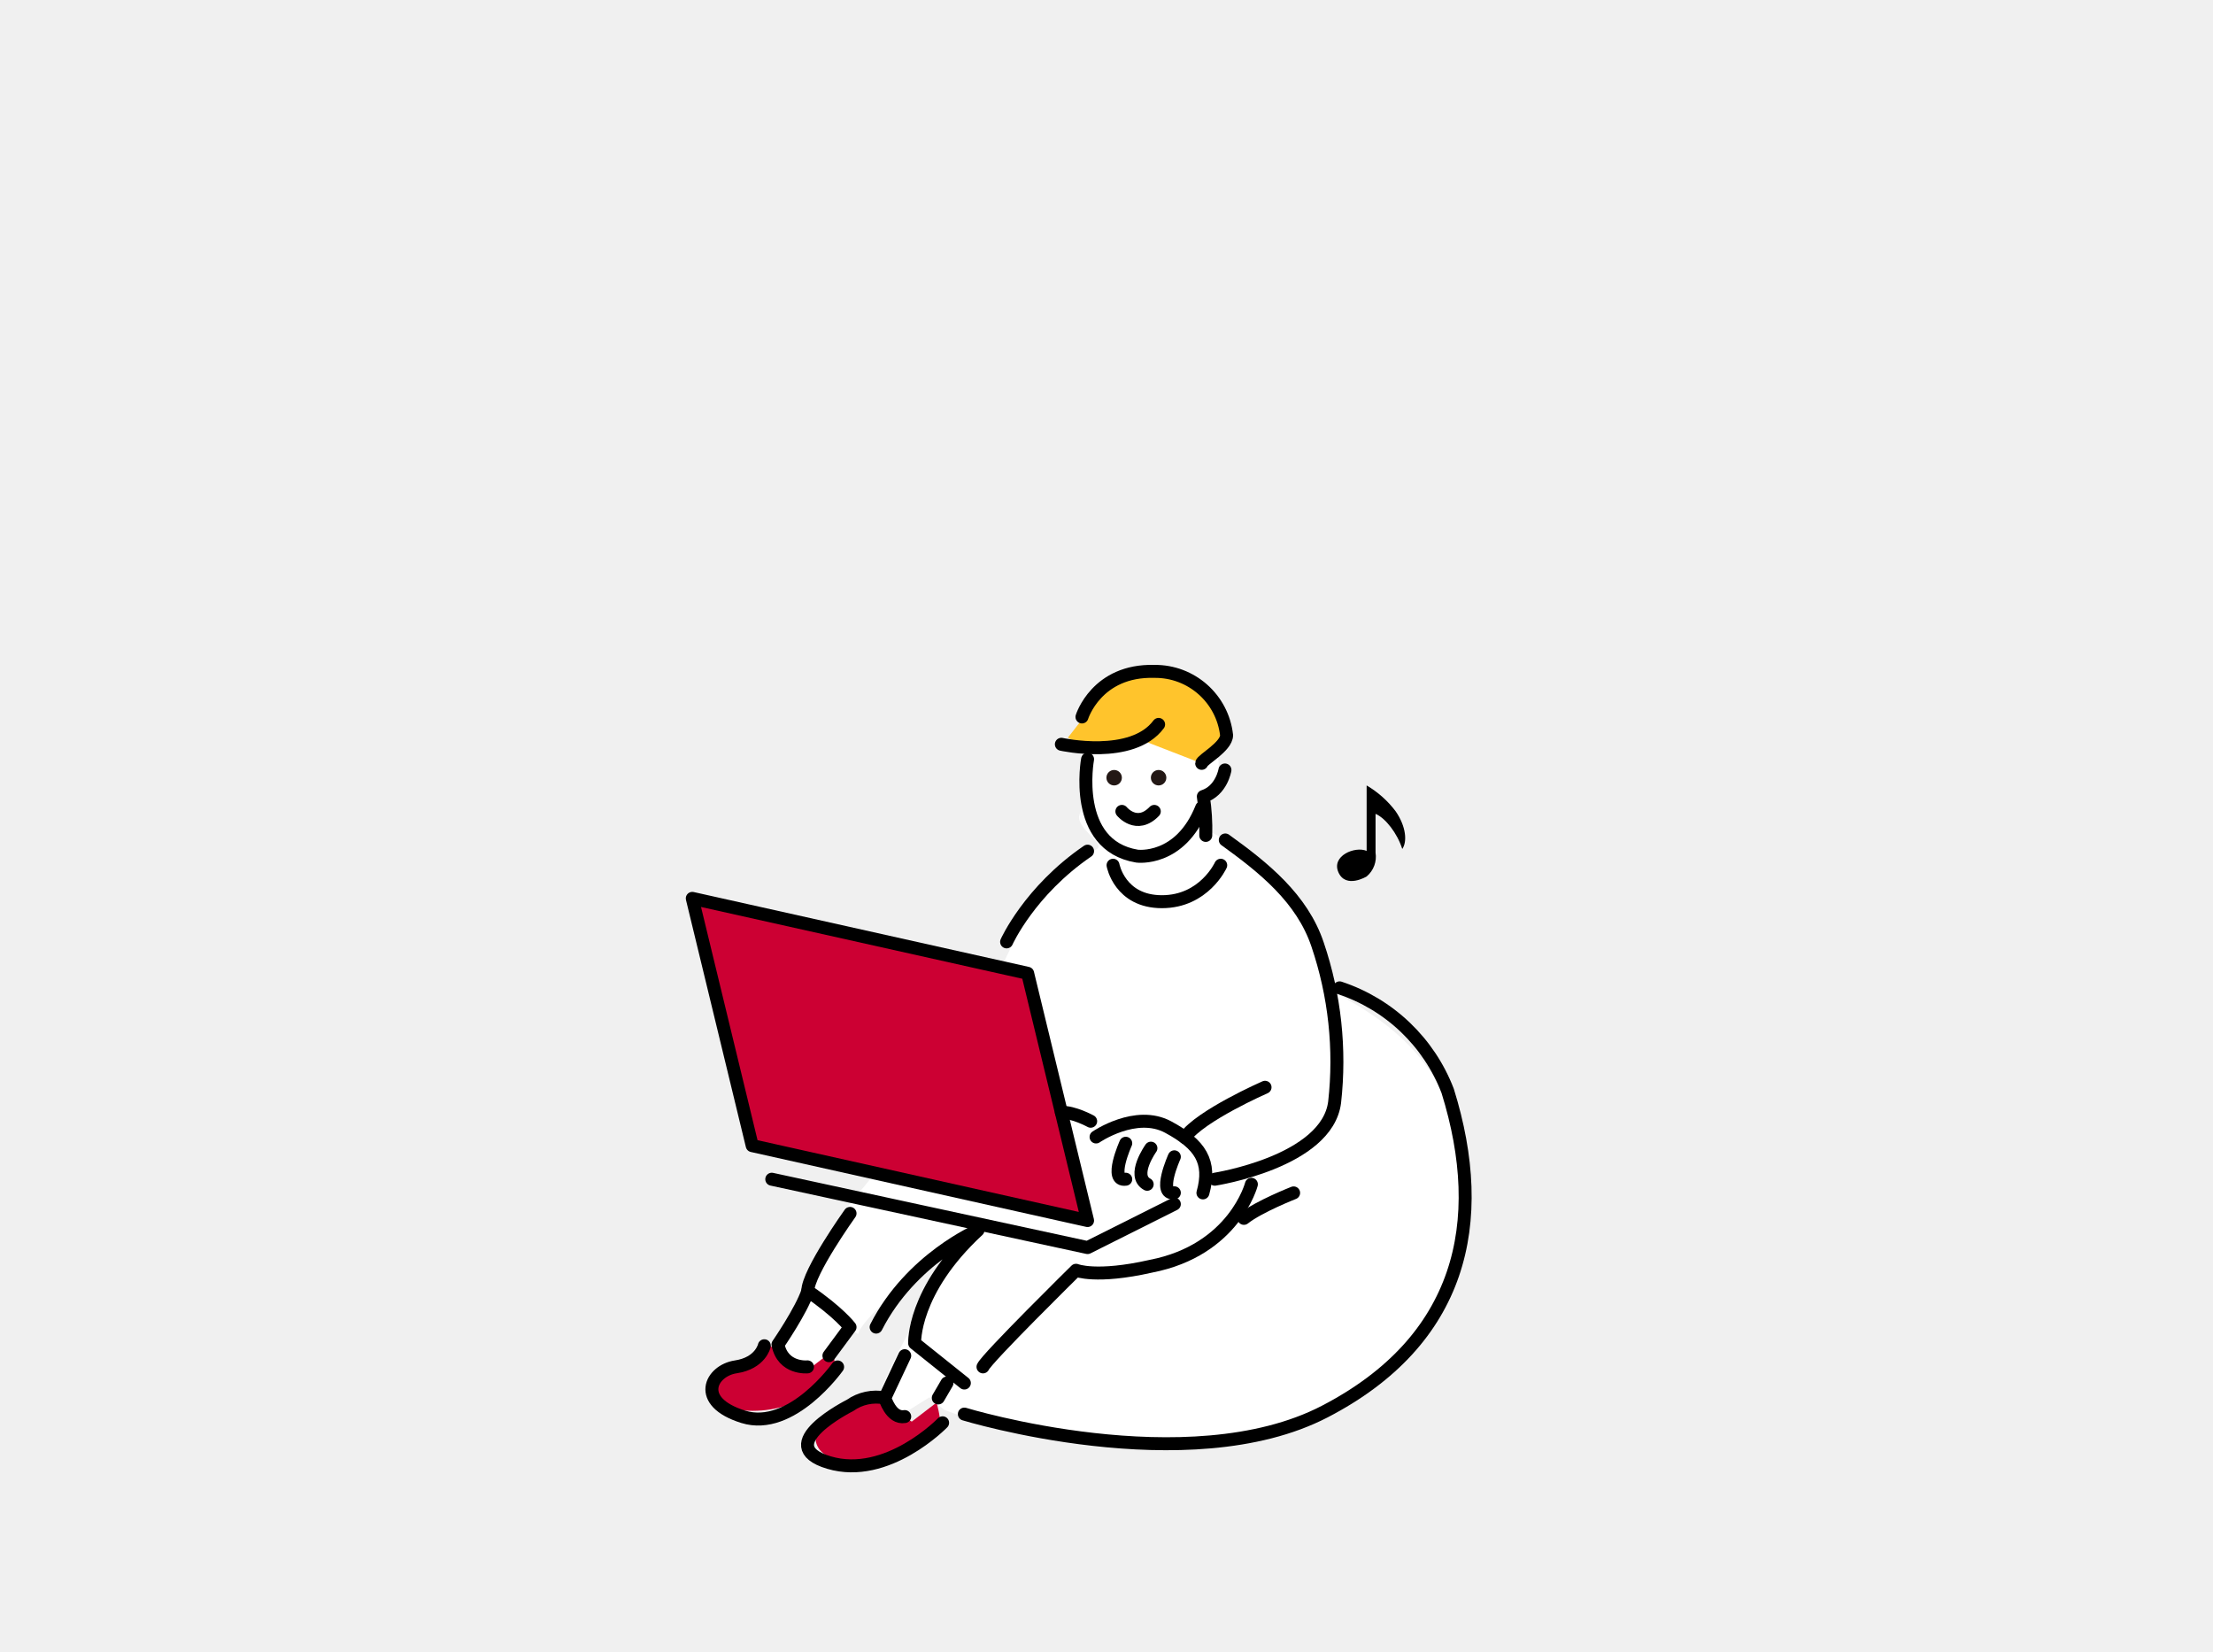
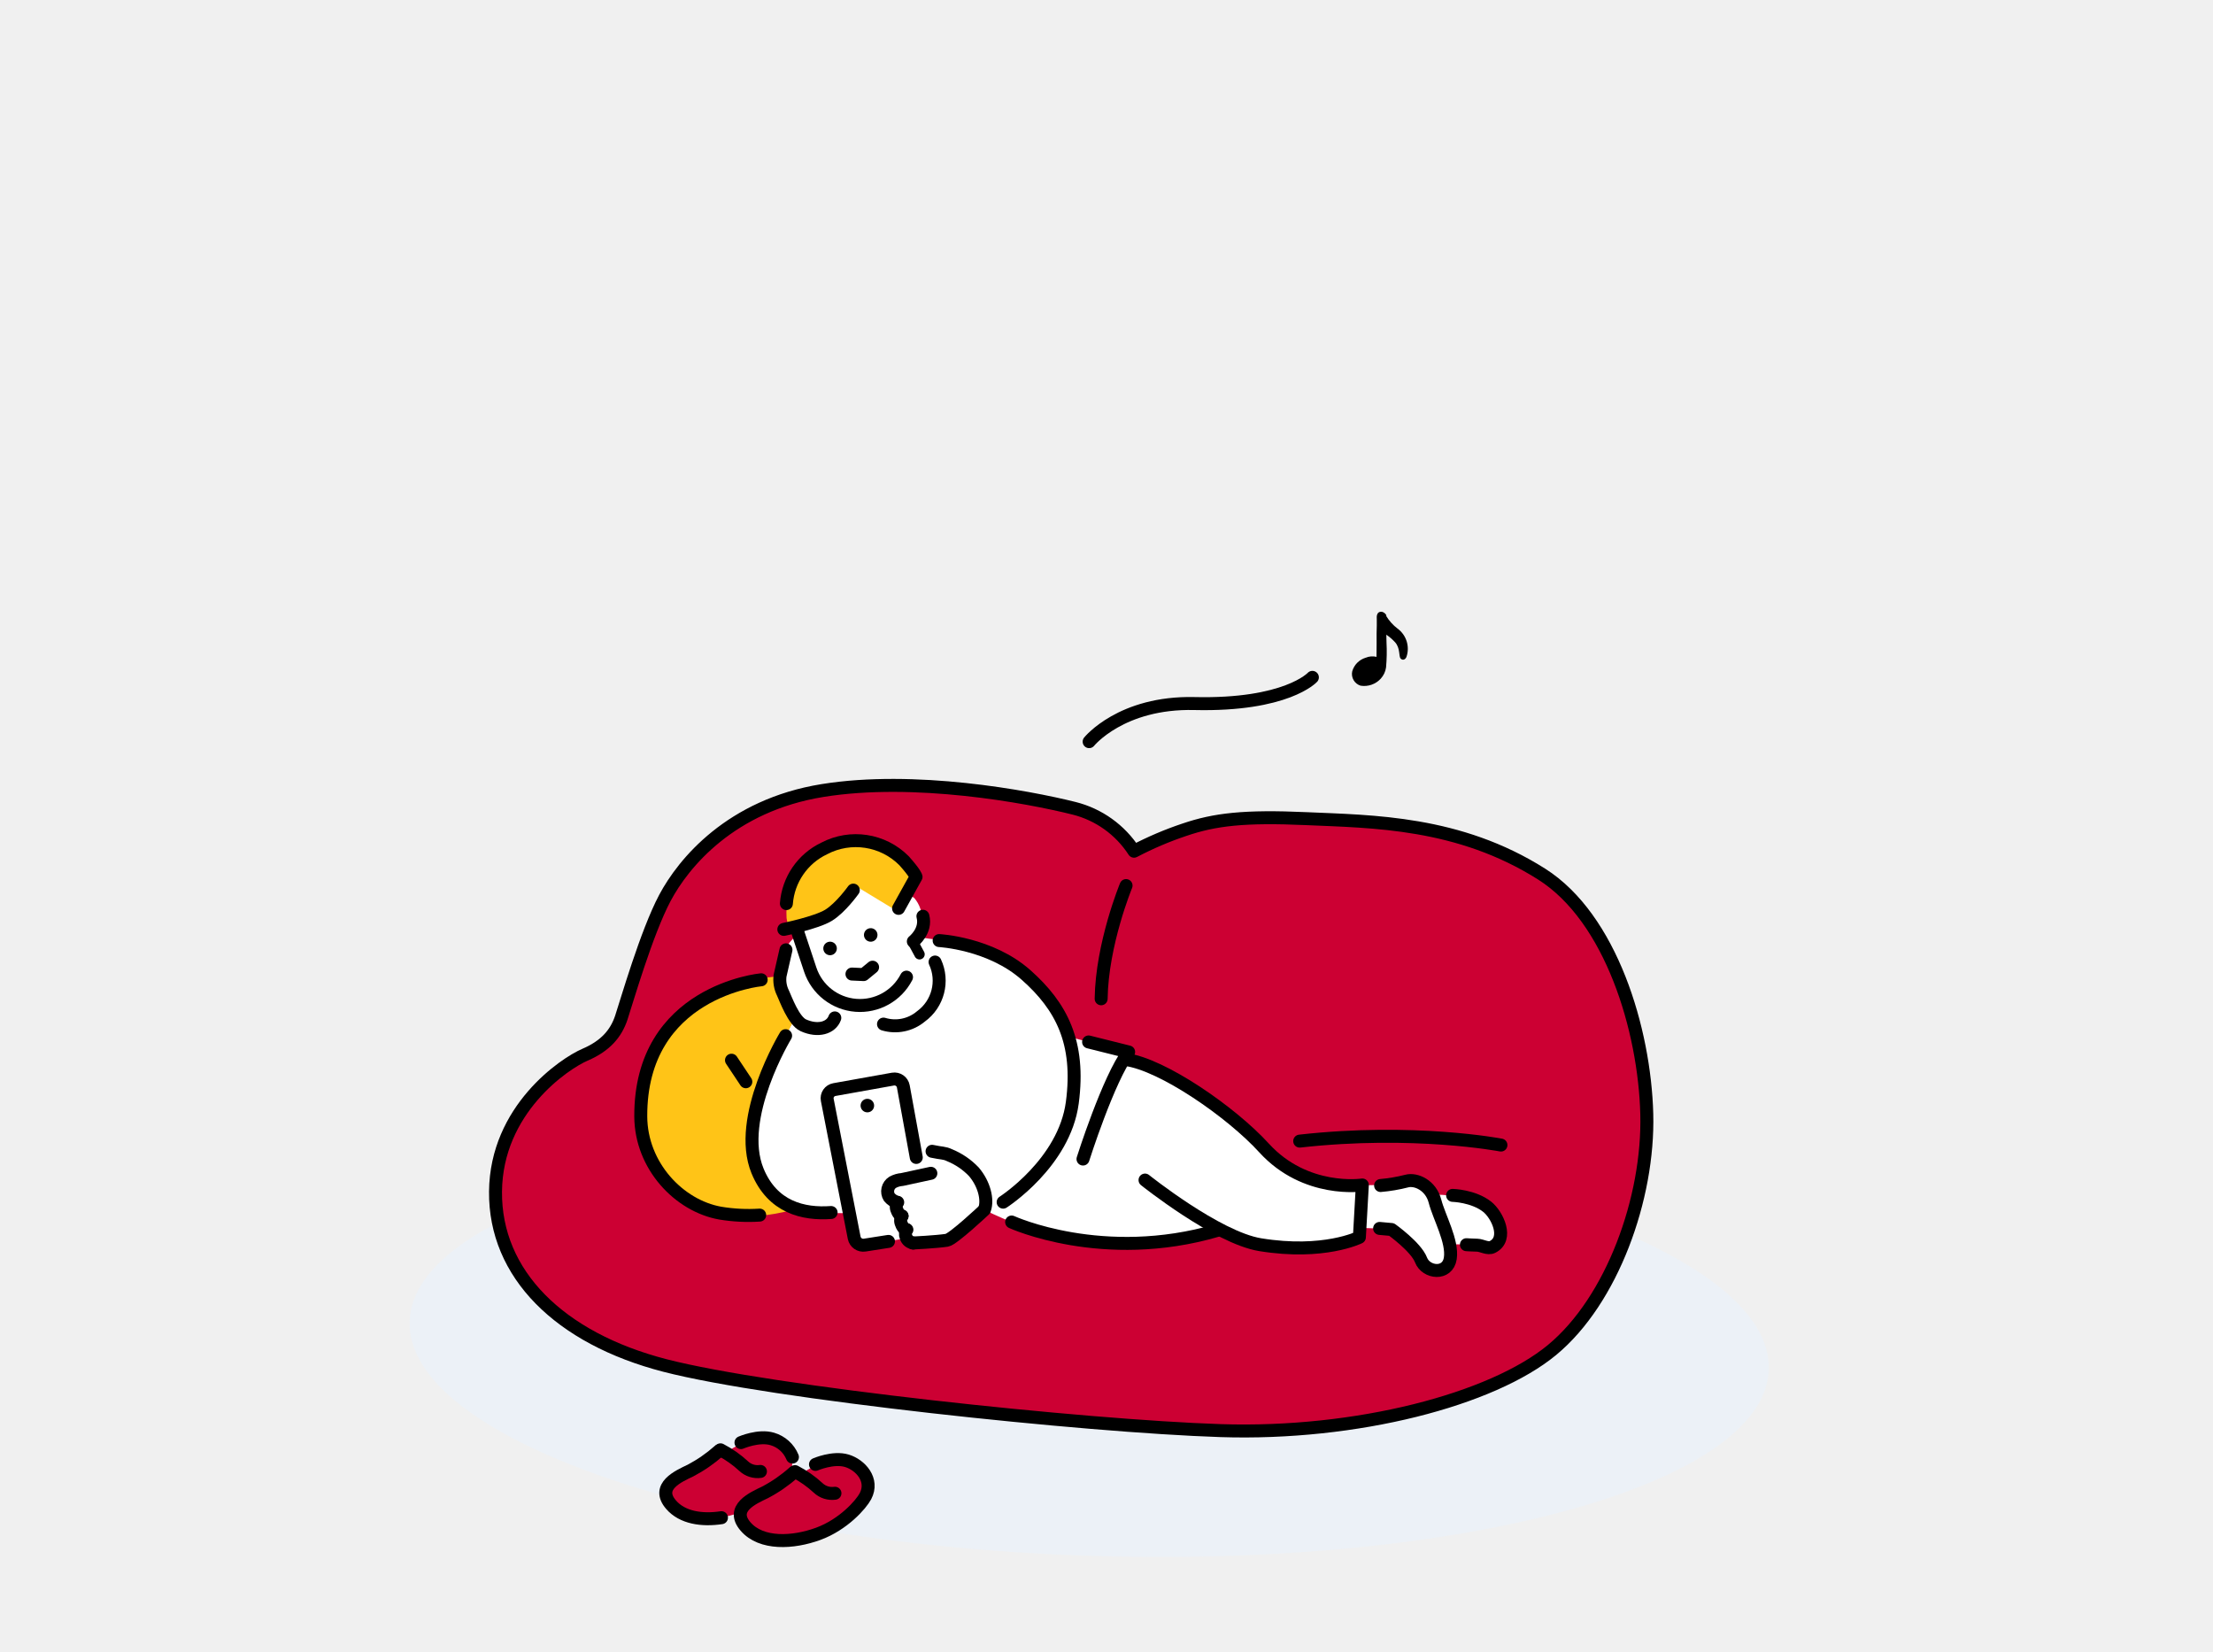
<svg xmlns="http://www.w3.org/2000/svg" width="512" height="382" viewBox="0 0 512 382">
-   <g id="グループ_20596" data-name="グループ 20596" transform="translate(-14882 -2742)">
-     <g id="man" transform="translate(15042.167 2897.302)">
-       <path id="パス_3562" data-name="パス 3562" d="M413.8-1178.895s5.749-7.231,7.188-9.683,9.2-7.625,18.4-3.6,11.786,12.866,7.473,15.776l-4.311,2.909-7.187-8.336S423-1173.085,413.8-1178.895Z" transform="translate(-326.893 1194.219)" fill="#ffc42c" />
-       <path id="パス_3563" data-name="パス 3563" d="M393.543-1097.142s-9.965,6.132-12.074,6.9S378.211-1082,389.71-1082s18.972-7.666,19.165-9.007-.768-4.791-.768-4.791l-5.749,4.408Z" transform="translate(-351.584 1264.948)" fill="#c03" />
-       <path id="パス_3564" data-name="パス 3564" d="M379.656-1039.093l-5.365-1.882s7.666-10.8,7.666-13.1,3.833-15.115,12.648-25,32.963-50.51,35.647-58.177,16.863-19.93,19.163-21.081-5.181-4.982-3.932-8.048,0-16.8,0-16.8,15.43,1.594,16.581-2.49,10.733,7.8,10.733,7.8l4.216-5.306s1.534,8.726,0,10.274a23.941,23.941,0,0,1-4.216,3.081l1.916,6.961s9.581,4.921,12.265,7.6,15.446,16.1,15.772,29.13c11.059,6.133,35.588,18.09,30.606,54.465-2.3,17.21-18.4,47.218-54.427,51s-64.777-7.943-64.777-7.943L410.7-1031.5l-4.6,2.882s-7.666.244-6.9-3.408,6.515-14.133,6.515-14.133l17.631-27.083s-27.979,21.968-29.13,27.083l-2.682-1.4-4.984,9.452Z" transform="translate(-355.847 1199.445)" fill="#fff" />
-       <path id="パス_3565" data-name="パス 3565" d="M455.1-1089.147l-77.592-17.329-13.863-57.2,77.591,17.329Z" transform="translate(-363.647 1216.194)" fill="#c03" stroke="#000" stroke-linecap="round" stroke-linejoin="round" stroke-width="3" />
-       <path id="パス_3566" data-name="パス 3566" d="M374.26-1126.181l73.065,15.811,20.074-10.061" transform="translate(-355.87 1243.668)" fill="none" stroke="#000" stroke-linecap="round" stroke-linejoin="round" stroke-width="3" />
-       <path id="パス_3567" data-name="パス 3567" d="M399.974-1053.128s51.744,15.81,83.366-.575,37.944-43.694,28.459-74.167a40.3,40.3,0,0,0-25.011-23.859" transform="translate(-337.027 1224.947)" fill="none" stroke="#000" stroke-linecap="round" stroke-linejoin="round" stroke-width="3" />
-       <path id="パス_3568" data-name="パス 3568" d="M405.615-1148.992s5.271-11.786,18.733-20.986" transform="translate(-332.894 1211.575)" fill="none" stroke="#000" stroke-linecap="round" stroke-linejoin="round" stroke-width="3" />
-       <path id="パス_3569" data-name="パス 3569" d="M435.842-1171.471c8.862,6.372,17.789,13.517,21.364,24.214a84.179,84.179,0,0,1,3.933,36.442c-1.726,13.8-27.732,17.822-27.732,17.822" transform="translate(-312.527 1210.481)" fill="none" stroke="#000" stroke-linecap="round" stroke-linejoin="round" stroke-width="3" />
-       <path id="パス_3570" data-name="パス 3570" d="M417.559-1130.281s9.2-6.325,16.673-2.3,10.062,8.051,8.051,15.236" transform="translate(-324.141 1237.996)" fill="none" stroke="#000" stroke-linecap="round" stroke-linejoin="round" stroke-width="3" />
-       <path id="パス_3571" data-name="パス 3571" d="M447.968-1138.457s-14.978,6.556-18.556,11.615" transform="translate(-315.455 1234.673)" fill="none" stroke="#000" stroke-linecap="round" stroke-linejoin="round" stroke-width="3" />
-       <path id="パス_3572" data-name="パス 3572" d="M422.278-1130.983s-4.024,8.9,0,8.321" transform="translate(-321.993 1240.149)" fill="none" stroke="#000" stroke-linecap="round" stroke-linejoin="round" stroke-width="3" />
-       <path id="パス_3573" data-name="パス 3573" d="M428.768-1129.173s-4.025,8.9,0,8.322" transform="translate(-317.239 1241.475)" fill="none" stroke="#000" stroke-linecap="round" stroke-linejoin="round" stroke-width="3" />
-       <path id="パス_3574" data-name="パス 3574" d="M425.859-1130.328s-4.559,6.37-.863,8.359" transform="translate(-319.75 1240.629)" fill="none" stroke="#000" stroke-linecap="round" stroke-linejoin="round" stroke-width="3" />
-       <path id="パス_3575" data-name="パス 3575" d="M419.708-1133.052s-3.984-2.185-6.782-2.051" transform="translate(-327.536 1237.125)" fill="none" stroke="#000" stroke-linecap="round" stroke-linejoin="round" stroke-width="3" />
-       <path id="パス_3576" data-name="パス 3576" d="M448.8-1124.356s-8.049,3.162-11.5,5.893" transform="translate(-309.674 1245.005)" fill="none" stroke="#000" stroke-linecap="round" stroke-linejoin="round" stroke-width="3" />
-       <path id="パス_3577" data-name="パス 3577" d="M464.555-1125.5s-3.942,15.212-23.244,18.95c-12.691,2.875-17.328.934-17.328.934s-20.66,20.34-21.521,22.351" transform="translate(-335.203 1244.164)" fill="none" stroke="#000" stroke-linecap="round" stroke-linejoin="round" stroke-width="3" />
-       <path id="パス_3578" data-name="パス 3578" d="M408.605-1084.02l-11.5-9.2s-.575-12.074,14.661-26.16c0,0-15.524,6.613-23.573,22.423" transform="translate(-345.659 1248.653)" fill="none" stroke="#000" stroke-linecap="round" stroke-linejoin="round" stroke-width="3" />
-       <line id="線_57" data-name="線 57" y1="3.45" x2="2.012" transform="translate(56.91 164.632)" fill="none" stroke="#000" stroke-linecap="round" stroke-linejoin="round" stroke-width="3" />
-       <path id="パス_3579" data-name="パス 3579" d="M393.956-1102.623l-4.6,9.773s1.437,4.888,4.6,4.313" transform="translate(-344.807 1260.931)" fill="none" stroke="#000" stroke-linecap="round" stroke-linejoin="round" stroke-width="3" />
-       <path id="パス_3580" data-name="パス 3580" d="M379.607-1104s-9.965,6.133-12.072,6.9-3.258,8.241,8.241,8.241,18.972-7.666,19.163-9.007-.766-4.791-.766-4.791l-5.749,4.408Z" transform="translate(-361.795 1259.923)" fill="#c03" />
-       <path id="パス_3581" data-name="パス 3581" d="M410.29-1091.159s-12.793,13.225-26.3,9.2,4.887-13.223,4.887-13.223a10.475,10.475,0,0,1,8.05-1.726" transform="translate(-352.374 1264.99)" fill="none" stroke="#000" stroke-linecap="round" stroke-linejoin="round" stroke-width="3" />
-       <path id="パス_3582" data-name="パス 3582" d="M383.957-1088.7l4.887-6.612s-2.587-3.45-9.773-8.337c0-4.311,9.773-17.967,9.773-17.967" transform="translate(-352.345 1247.011)" fill="none" stroke="#000" stroke-linecap="round" stroke-linejoin="round" stroke-width="3" />
-       <path id="パス_3583" data-name="パス 3583" d="M381.92-1093.714s-5.68.575-6.831-5.174c0,0,5.444-7.888,6.9-12.362" transform="translate(-355.263 1254.61)" fill="none" stroke="#000" stroke-linecap="round" stroke-linejoin="round" stroke-width="3" />
-       <path id="パス_3584" data-name="パス 3584" d="M395.355-1099.048s-10.636,15.026-21.847,11.53-7.474-10.683-1.724-11.545,6.611-4.887,6.611-4.887" transform="translate(-361.73 1259.959)" fill="none" stroke="#000" stroke-linecap="round" stroke-linejoin="round" stroke-width="3" />
-       <path id="パス_3586" data-name="パス 3586" d="M416.594-1182.254s-3.689,19.931,11.45,22.423c0,0,9.965,1.341,14.949-11.212" transform="translate(-325.139 1202.579)" fill="none" stroke="#000" stroke-linecap="round" stroke-linejoin="round" stroke-width="3" />
-       <path id="パス_3587" data-name="パス 3587" d="M436.881-1180.817s-.783,4.791-5,6.134a49.459,49.459,0,0,1,.561,9.007" transform="translate(-313.645 1203.631)" fill="none" stroke="#000" stroke-linecap="round" stroke-linejoin="round" stroke-width="3" />
-       <path id="パス_3588" data-name="パス 3588" d="M444.739-1168.1s-3.833,8.434-13.606,8.434-11.306-8.434-11.306-8.434" transform="translate(-322.479 1212.952)" fill="none" stroke="#000" stroke-linecap="round" stroke-linejoin="round" stroke-width="3" />
-       <path id="パス_3589" data-name="パス 3589" d="M415.677-1183.433s3.358-10.924,16.773-10.541a16.618,16.618,0,0,1,16.688,14.774c-.016,2.667-5.765,5.732-5.765,6.5" transform="translate(-325.52 1193.984)" fill="#ffc42c" stroke="#000" stroke-linecap="round" stroke-linejoin="round" stroke-width="3" />
-       <path id="パス_3590" data-name="パス 3590" d="M421.006-1175.287s3.431,4.216,7.5,0" transform="translate(-321.615 1207.684)" fill="none" stroke="#000" stroke-linecap="round" stroke-linejoin="round" stroke-width="3" />
-       <ellipse id="楕円形_2311" data-name="楕円形 2311" cx="1.789" cy="1.789" rx="1.789" ry="1.789" transform="translate(95.814 22.816)" fill="#231815" />
-       <ellipse id="楕円形_2312" data-name="楕円形 2312" cx="1.789" cy="1.789" rx="1.789" ry="1.789" transform="translate(106.099 22.816)" fill="#231815" />
-       <path id="パス_3591" data-name="パス 3591" d="M454.684-1165.84s-4.791,2.9-6.517-.937,3.833-6.133,6.517-4.982V-1186.9a22.963,22.963,0,0,1,6.708,5.976c2.49,3.606,2.682,7.12,1.532,8.718-1.149-3.639-3.88-7.132-6.179-8.125v8.972A5.97,5.97,0,0,1,454.684-1165.84Z" transform="translate(-298.665 1213.293)" />
-       <path id="パス_3592" data-name="パス 3592" d="M412.926-1182.3s16.364,3.641,22.5-4.6" transform="translate(-327.536 1199.174)" fill="none" stroke="#000" stroke-linecap="round" stroke-linejoin="round" stroke-width="3" />
+   <g id="グループ_20858" data-name="グループ 20858" transform="translate(-14883 -2742)">
+     <g id="illust" transform="translate(14904.236 2878.604)">
+       <ellipse id="楕円形_2373" data-name="楕円形 2373" cx="48.627" cy="157.324" rx="48.627" ry="157.324" transform="translate(71.8 217.608) rotate(-87.95)" fill="#ecf1f7" />
+       <path id="パス_4009" data-name="パス 4009" d="M240.782,59.65a23.268,23.268,0,0,0-13.866-9.928c-10.925-2.732-36.975-7.532-58.2-4.109s-32.182,16.776-36.462,24.822-8.9,24.136-10.1,27.731-3.595,6.505-8.388,8.559-20.542,12.668-20.713,31.668,14.722,33.894,39.2,40.227,97.059,14.036,128.556,15.064,62.822-7.189,76.688-18.659,22.425-35.092,21.912-54.606S351.147,75.128,335.1,64.956C315.93,52.8,295.9,52.8,280.667,52.118c-14.366-.646-21.226.171-28.244,2.568A78.672,78.672,0,0,0,240.782,59.65Z" transform="translate(0.353 0.656)" fill="#c03" stroke="#000" stroke-linecap="round" stroke-linejoin="round" stroke-width="3" />
+       <path id="パス_4010" data-name="パス 4010" d="M186.962,69.671a2.386,2.386,0,0,1,1.968.385,7.354,7.354,0,0,1,1.8,5.392c-.043,2.911-1.069,3.68-1.069,3.68s5.905.728,9.757,1.584,12.367,3.637,17.5,9.586,6.333,8.944,6.761,10.1.642,1.669.642,1.669l13.567,3.68-.643,1.241a82.363,82.363,0,0,1,13.267,5.263c5.435,2.953,15.62,11.341,17.631,13.866s7.1,7.233,11.041,8.645,12.881,1.712,12.881,1.712a37.9,37.9,0,0,0,5.307-.086c2.568-.256,5.991-1.583,8-.727a8.214,8.214,0,0,1,3.295,3.039s7.575-.086,11.341,1.968a7.981,7.981,0,0,1,3.979,7.832c-.128,1.968-1.754,2.524-3.552,2.1a56.39,56.39,0,0,0-7.66-.385s.685,4.536-1.925,5.478-4.108-.044-4.879-1.712-5.563-6.591-6.462-7.019-7.447-.556-7.447-.556l-.128,2.1s-7.787,2.572-13.908,2.652c-9.672.129-18.659-4.364-18.659-4.364s-7.447,1.925-12.753,2.781-15.1.333-20.5-.3c-9.115-1.069-20.8-6.975-20.8-6.975s-7.361,6.547-8.731,6.975-7.147.941-8.387.385-2.868-7.019-2.868-7.019-16.134.685-20.67.172-8.216-4.108-9.971-5.649-3.852-8.516-3.124-14.079,3.851-13.481,5.263-16.648S161.327,98,161.327,98s-3.637-7.1-3.295-9.8a34.452,34.452,0,0,1,1.669-7.233,10.508,10.508,0,0,1,2.183-2.311l-.471-1.883s7.189-1.968,8.9-3.852,5.135-5.734,5.135-5.734l9.244,5.477,1.5-2.781Z" transform="translate(1.322 1.034)" fill="#fff" />
+       <path id="パス_4011" data-name="パス 4011" d="M161.744,97.658s-3.052-6.377-3.281-7.747a4.9,4.9,0,0,1-.014-2.054,38.318,38.318,0,0,0-12.881,2.966c-7.417,2.967-14.322,8.274-17.517,16.947s-1.769,19.857,2.454,25.734a24.285,24.285,0,0,0,17.232,9.814c6.505.684,13.922-1.541,13.922-1.541s-8.5-3.595-9.472-13.01a37.167,37.167,0,0,1,3.538-19.4C156.923,106.745,161.744,97.658,161.744,97.658Z" transform="translate(0.905 1.378)" fill="#ffc417" />
+       <g id="グループ_20590" data-name="グループ 20590" transform="translate(291.542 4.906)">
+         <path id="パス_4012" data-name="パス 4012" d="M300.567,15.368c-.3.686-.9.814-1.329.385-.493-.493-.043-2.4-1.308-3.794a11.267,11.267,0,0,0-2.015-1.736c.021.729.021,1.414.043,1.822a40.349,40.349,0,0,1-.108,5.746,4.832,4.832,0,0,1-1.221,2.593,5.192,5.192,0,0,1-4.673,1.63,2.833,2.833,0,0,1-1.93-3.323,4.613,4.613,0,0,1,3.129-3.15,3.978,3.978,0,0,1,2.488-.193c.043-1.887.021-4.459.021-5.424.021-1.394.085-2.4.043-3.194-.064-.815,0-1.823,1.03-1.823.749.021,1.393.943,1.136.965a10.65,10.65,0,0,0,2.637,2.937A5.783,5.783,0,0,1,300.567,15.368Z" transform="translate(-287.952 -4.906)" />
+       </g>
+       <g id="グループ_20593" data-name="グループ 20593" transform="translate(132.723 195.994)">
+         <path id="パス_4013" data-name="パス 4013" d="M128.574,197.12a22.189,22.189,0,0,1,5.361-2.734c2.523-.735,5.309-.841,7.726,1.577s2.89,5.518-.578,9.2a25.8,25.8,0,0,1-13.822,7.148c-5.256,1-9.144-.368-11.142-2.049s-2.68-4.468-.577-6.149,6.411-3.469,8.04-4.94a28.664,28.664,0,0,1,3.469-2.628Z" transform="translate(-97.018 -188.855)" fill="#c03" />
+         <path id="パス_4014" data-name="パス 4014" d="M111.618,192.157a22.14,22.14,0,0,1,5.361-2.733c2.522-.736,5.308-.842,7.725,1.576s2.89,5.519-.577,9.2a25.8,25.8,0,0,1-13.823,7.148c-5.255,1-9.144-.368-11.141-2.049s-2.681-4.467-.578-6.149,6.412-3.469,8.041-4.94a28.574,28.574,0,0,1,3.469-2.628Z" transform="translate(-97.3 -188.938)" fill="#c03" />
+         <g id="グループ_20591" data-name="グループ 20591" transform="translate(17.315 5.045)">
+           <path id="パス_4015" data-name="パス 4015" d="M126.781,196.642a24.582,24.582,0,0,1,5.367,3.778,4.71,4.71,0,0,0,3.878,1.226" transform="translate(-114.125 -193.856)" fill="none" stroke="#000" stroke-linecap="round" stroke-linejoin="round" stroke-width="3" />
+           <path id="パス_4016" data-name="パス 4016" d="M131.726,195.018s4.1-1.787,7.252-.841,6.307,4.414,4.309,8.2c-1.009,1.912-5.106,6.567-10.928,8.7s-13.171,2.533-16.81-1.694,1.763-6.589,4.482-7.886a33.175,33.175,0,0,0,6.626-4.578" transform="translate(-114.332 -193.901)" fill="none" stroke="#000" stroke-linecap="round" stroke-linejoin="round" stroke-width="3" />
+         </g>
+         <g id="グループ_20592" data-name="グループ 20592" transform="translate(0.076)">
+           <path id="パス_4017" data-name="パス 4017" d="M109.824,191.679a24.576,24.576,0,0,1,5.368,3.778,4.71,4.71,0,0,0,3.878,1.226" transform="translate(-97.168 -188.893)" fill="none" stroke="#000" stroke-linecap="round" stroke-linejoin="round" stroke-width="3" />
+           <path id="パス_4018" data-name="パス 4018" d="M110.258,207.38c-4.509.67-9.047.026-11.664-3.014-3.638-4.227,1.763-6.589,4.482-7.886A33.152,33.152,0,0,0,109.7,191.9" transform="translate(-97.375 -188.889)" fill="none" stroke="#000" stroke-linecap="round" stroke-linejoin="round" stroke-width="3" />
+           <path id="パス_4019" data-name="パス 4019" d="M114.486,190.055s4.1-1.787,7.252-.841a7.22,7.22,0,0,1,4.655,4.19" transform="translate(-97.091 -188.938)" fill="none" stroke="#000" stroke-linecap="round" stroke-linejoin="round" stroke-width="3" />
+         </g>
+       </g>
+       <path id="パス_4020" data-name="パス 4020" d="M228.149,34.715S235.573,25.5,252.5,25.9c21.3.5,27.3-6.059,27.3-6.059" transform="translate(2.597 0.248)" fill="none" stroke="#000" stroke-linecap="round" stroke-linejoin="round" stroke-width="3" />
+       <g id="グループ_20600" data-name="グループ 20600" transform="translate(127.012 57.891)">
+         <path id="パス_4021" data-name="パス 4021" d="M210.512,143.777s21.112,9.7,47.587,1.94" transform="translate(-124.708 -55.585)" fill="none" stroke="#000" stroke-linecap="round" stroke-linejoin="round" stroke-width="3" />
+         <path id="パス_4022" data-name="パス 4022" d="M240.941,134.688s16.636,13.322,26.656,14.952c14.721,2.4,22.939-1.711,22.939-1.711l.684-12.1s-13.119,1.995-22.751-8.576c-7.582-8.322-23.543-19.334-32.025-20.452" transform="translate(-124.277 -56.199)" fill="none" stroke="#000" stroke-linecap="round" stroke-linejoin="round" stroke-width="3" />
+         <path id="パス_4023" data-name="パス 4023" d="M226.751,129.891s5.859-18.528,10.56-24.77l-9.265-2.317" transform="translate(-124.438 -56.265)" fill="none" stroke="#000" stroke-linecap="round" stroke-linejoin="round" stroke-width="3" />
+         <g id="グループ_20595" data-name="グループ 20595" transform="translate(33.099)">
+           <path id="パス_4024" data-name="パス 4024" d="M159.29,74.884a16.668,16.668,0,0,1,2.633-10.135A17.423,17.423,0,0,1,173.4,57.586a15.525,15.525,0,0,1,11.066,2.761,26.63,26.63,0,0,1,4.938,5.466l-4.29,7.635L175.805,67.8s-3.272,4.98-6.32,6.7-9.7,3.222-9.7,3.222Z" transform="translate(-158.658 -57.019)" fill="#ffc417" />
+           <g id="グループ_20594" data-name="グループ 20594">
+             <path id="パス_4025" data-name="パス 4025" d="M188.141,80.029s3.11-2.423,2.216-5.829" transform="translate(-158.179 -56.74)" fill="none" stroke="#000" stroke-linecap="round" stroke-linejoin="round" stroke-width="3" />
+             <path id="パス_4026" data-name="パス 4026" d="M161.717,77.439l3.011,9.063A12.124,12.124,0,0,0,187,88.232" transform="translate(-158.617 -56.686)" fill="none" stroke="#000" stroke-linecap="round" stroke-linejoin="round" stroke-width="3" />
+             <path id="パス_4027" data-name="パス 4027" d="M174.744,68.251s-2.91,4.1-5.737,5.827-10.339,3.261-10.339,3.261" transform="translate(-158.668 -56.839)" fill="none" stroke="#000" stroke-linecap="round" stroke-linejoin="round" stroke-width="3" />
+             <path id="パス_4028" data-name="パス 4028" d="M159.25,71.557A15.415,15.415,0,0,1,168,58.8a15.736,15.736,0,0,1,18.47,2.837c2.639,2.957,2.78,3.734,2.78,3.734L185.2,72.666" transform="translate(-158.658 -57.025)" fill="none" stroke="#000" stroke-linecap="round" stroke-linejoin="round" stroke-width="3" />
+             <circle id="楕円形_2374" data-name="楕円形 2374" cx="1.567" cy="1.567" r="1.567" transform="matrix(0.949, -0.315, 0.315, 0.949, 8.718, 23.916)" />
+             <circle id="楕円形_2375" data-name="楕円形 2375" cx="1.567" cy="1.567" r="1.567" transform="matrix(0.949, -0.315, 0.315, 0.949, 18.121, 20.792)" />
+             <path id="パス_4029" data-name="パス 4029" d="M191.046,72.332" transform="translate(-158.13 -56.771)" fill="none" stroke="#000" stroke-linecap="round" stroke-linejoin="round" stroke-width="2.4" />
+             <path id="パス_4030" data-name="パス 4030" d="M181.351,98.979a9.292,9.292,0,0,0,8.667-1.788,10.213,10.213,0,0,0,3.261-12.572" transform="translate(-158.291 -56.567)" fill="none" stroke="#000" stroke-linecap="round" stroke-linejoin="round" stroke-width="3" />
+             <line id="線_226" data-name="線 226" x1="1.522" y1="2.811" transform="translate(29.871 23.442)" fill="none" stroke="#000" stroke-linecap="round" stroke-linejoin="round" stroke-width="2.4" />
+           </g>
+         </g>
+         <path id="パス_4031" data-name="パス 4031" d="M178.946,85.794l-2.082,1.71-2.691-.124" transform="translate(-125.311 -56.548)" fill="none" stroke="#000" stroke-linecap="round" stroke-linejoin="round" stroke-width="3" />
+         <path id="パス_4032" data-name="パス 4032" d="M159.2,101.372s-11.541,19-6.5,31.279c3.466,8.438,10.617,10.1,17.027,9.633" transform="translate(-125.689 -56.289)" fill="none" stroke="#000" stroke-linecap="round" stroke-linejoin="round" stroke-width="3" />
+         <g id="グループ_20596" data-name="グループ 20596" transform="translate(43.109 55.103)">
+           <path id="パス_4033" data-name="パス 4033" d="M170.189,113.684a2.03,2.03,0,0,0-1.637,2.388l6.228,31.9a2.144,2.144,0,0,0,2.432,1.69l13.14-2.17a2.028,2.028,0,0,0,1.665-2.367l-5.871-32.194a2.079,2.079,0,0,0-2.4-1.667Z" transform="translate(-168.515 -111.228)" fill="#fff" />
+           <path id="パス_4034" data-name="パス 4034" d="M189.146,129.38l-3-16.452a2.079,2.079,0,0,0-2.4-1.667l-13.554,2.424a2.03,2.03,0,0,0-1.637,2.388l6.228,31.9a2.144,2.144,0,0,0,2.432,1.69l5.5-.862" transform="translate(-168.515 -111.228)" fill="none" stroke="#000" stroke-linecap="round" stroke-linejoin="round" stroke-width="3" />
+         </g>
+         <path id="パス_4035" data-name="パス 4035" d="M194.01,79.735s11.812.6,20.114,7.96c8.152,7.227,12.553,15.564,10.7,29.528s-16.005,23.023-16.005,23.023" transform="translate(-124.982 -56.648)" fill="none" stroke="#000" stroke-linecap="round" stroke-linejoin="round" stroke-width="3" />
+         <g id="グループ_20599" data-name="グループ 20599" transform="translate(57.108 71.833)">
+           <path id="パス_4036" data-name="パス 4036" d="M184.46,139.406a3.848,3.848,0,0,1-1.788-1.2,2.482,2.482,0,0,1,.791-3.434,5.34,5.34,0,0,1,2.176-.641l6.654-1.44" transform="translate(-182.285 -127.602)" fill="none" stroke="#000" stroke-linecap="round" stroke-linejoin="round" stroke-width="3" />
+           <g id="グループ_20598" data-name="グループ 20598" transform="translate(2.029)">
+             <g id="グループ_20597" data-name="グループ 20597" transform="translate(3.816)">
+               <path id="パス_4037" data-name="パス 4037" d="M192.4,127.685c2.237.49,2.8.307,4.033.9a16.248,16.248,0,0,1,5.648,3.852c2.4,2.824,3.252,6.419,2.483,8.644" transform="translate(-187.961 -127.685)" fill="none" stroke="#000" stroke-linecap="round" stroke-linejoin="round" stroke-width="3" />
+               <path id="パス_4038" data-name="パス 4038" d="M188.034,148.677s5.3-.248,7.873-.633c1.4-.209,8.587-6.961,8.587-6.961" transform="translate(-188.034 -127.462)" fill="none" stroke="#000" stroke-linecap="round" stroke-linejoin="round" stroke-width="3" />
+             </g>
+             <path id="パス_4039" data-name="パス 4039" d="M185.58,142.417a1.78,1.78,0,0,0-.168,1.793c.4,1.2,1.166,1.371,1.166,1.371" transform="translate(-184.264 -127.44)" fill="none" stroke="#000" stroke-linecap="round" stroke-linejoin="round" stroke-width="3" />
+             <path id="パス_4040" data-name="パス 4040" d="M184.591,139.3a1.783,1.783,0,0,0-.168,1.793c.4,1.2,1.166,1.371,1.166,1.371" transform="translate(-184.281 -127.492)" fill="none" stroke="#000" stroke-linecap="round" stroke-linejoin="round" stroke-width="3" />
+             <path id="パス_4041" data-name="パス 4041" d="M186.677,145.522a1.681,1.681,0,0,0-.194,1.688,2.038,2.038,0,0,0,1.7,1.39" transform="translate(-184.246 -127.389)" fill="none" stroke="#000" stroke-linecap="round" stroke-linejoin="round" stroke-width="3" />
+           </g>
+         </g>
+         <path id="パス_4042" data-name="パス 4042" d="M294.254,145.417l2.775.251s5.656,4.036,6.811,7.052,6.172,3.58,6.77-.378-2.588-9.522-3.54-13.215-4.393-5.244-6.54-4.665a37.246,37.246,0,0,1-6.048,1.027" transform="translate(-123.317 -55.741)" fill="none" stroke="#000" stroke-linecap="round" stroke-linejoin="round" stroke-width="3" />
+         <path id="パス_4043" data-name="パス 4043" d="M310.868,137.715s4.793.114,7.988,2.625c2.345,1.842,5.021,7.417,1.23,9.311-1.072.535-2.458-.385-3.512-.41-1.45-.034-2.511-.115-2.511-.115" transform="translate(-123.041 -55.685)" fill="none" stroke="#000" stroke-linecap="round" stroke-linejoin="round" stroke-width="3" />
+         <path id="パス_4044" data-name="パス 4044" d="M153.969,88.659s-27.988,2.568-27.859,31.627c.051,11.4,8.859,20.669,18.4,22.353a39.889,39.889,0,0,0,9.113.455" transform="translate(-126.11 -56.5)" fill="none" stroke="#000" stroke-linecap="round" stroke-linejoin="round" stroke-width="3" />
+         <line id="線_227" data-name="線 227" x2="3.319" y2="4.985" transform="translate(20.988 50.76)" fill="none" stroke="#000" stroke-linecap="round" stroke-linejoin="round" stroke-width="3" />
+       </g>
+       <path id="パス_4045" data-name="パス 4045" d="M322.63,126.3s-20.085-3.88-46.561-.913" transform="translate(3.393 1.982)" fill="none" stroke="#000" stroke-linecap="round" stroke-linejoin="round" stroke-width="3" />
+       <path id="パス_4046" data-name="パス 4046" d="M236.649,67.219s-5.592,13.523-5.763,26.19" transform="translate(2.642 1.035)" fill="none" stroke="#000" stroke-linecap="round" stroke-linejoin="round" stroke-width="3" />
+       <path id="パス_4047" data-name="パス 4047" d="M159.179,81.84s-1.113,4.879-1.369,5.991a6.939,6.939,0,0,0,.684,4.023c.6,1.284,2.435,6.424,4.708,7.447,3.424,1.54,6.445.594,7.275-1.712" transform="translate(1.427 1.278)" fill="none" stroke="#000" stroke-linecap="round" stroke-linejoin="round" stroke-width="3" />
+       <circle id="楕円形_2376" data-name="楕円形 2376" cx="1.567" cy="1.567" r="1.567" transform="matrix(0.949, -0.315, 0.315, 0.949, 177.454, 118.158)" />
    </g>
-     <rect id="しかく" width="512" height="382" transform="translate(14882 2742)" fill="none" />
+     <rect id="しかく" width="512" height="382" transform="translate(14883 2742)" fill="none" />
  </g>
</svg>
